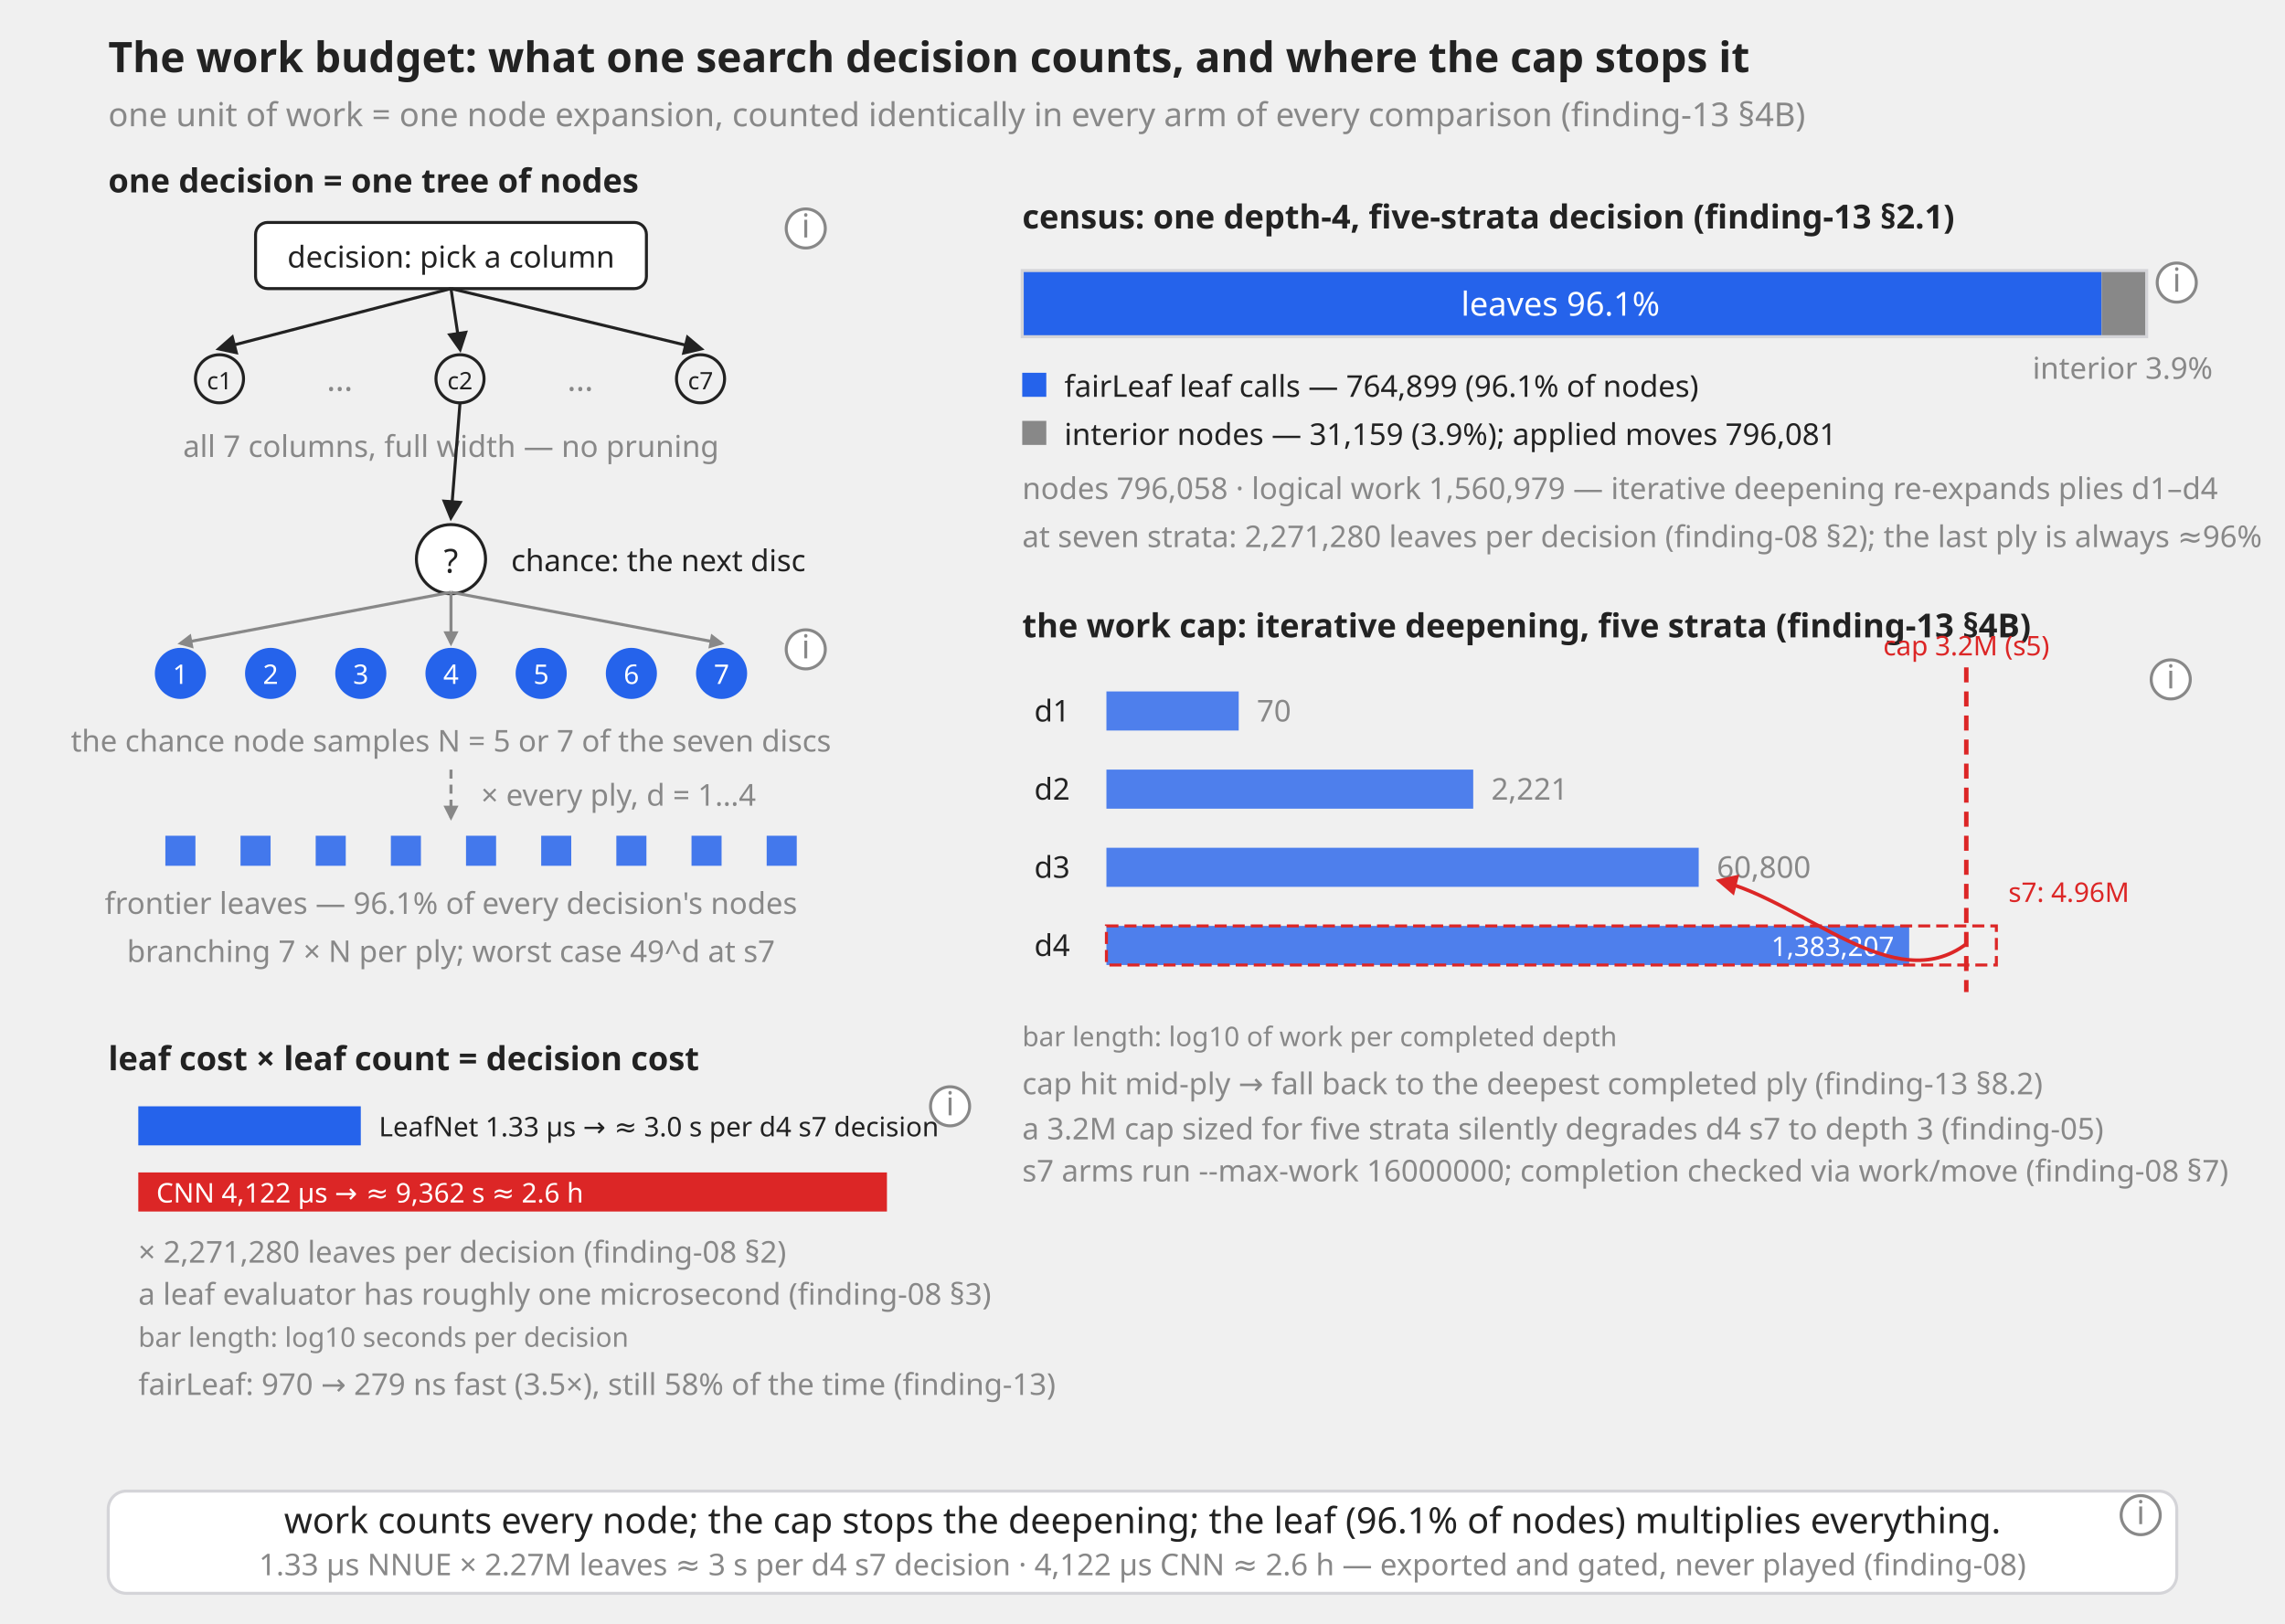
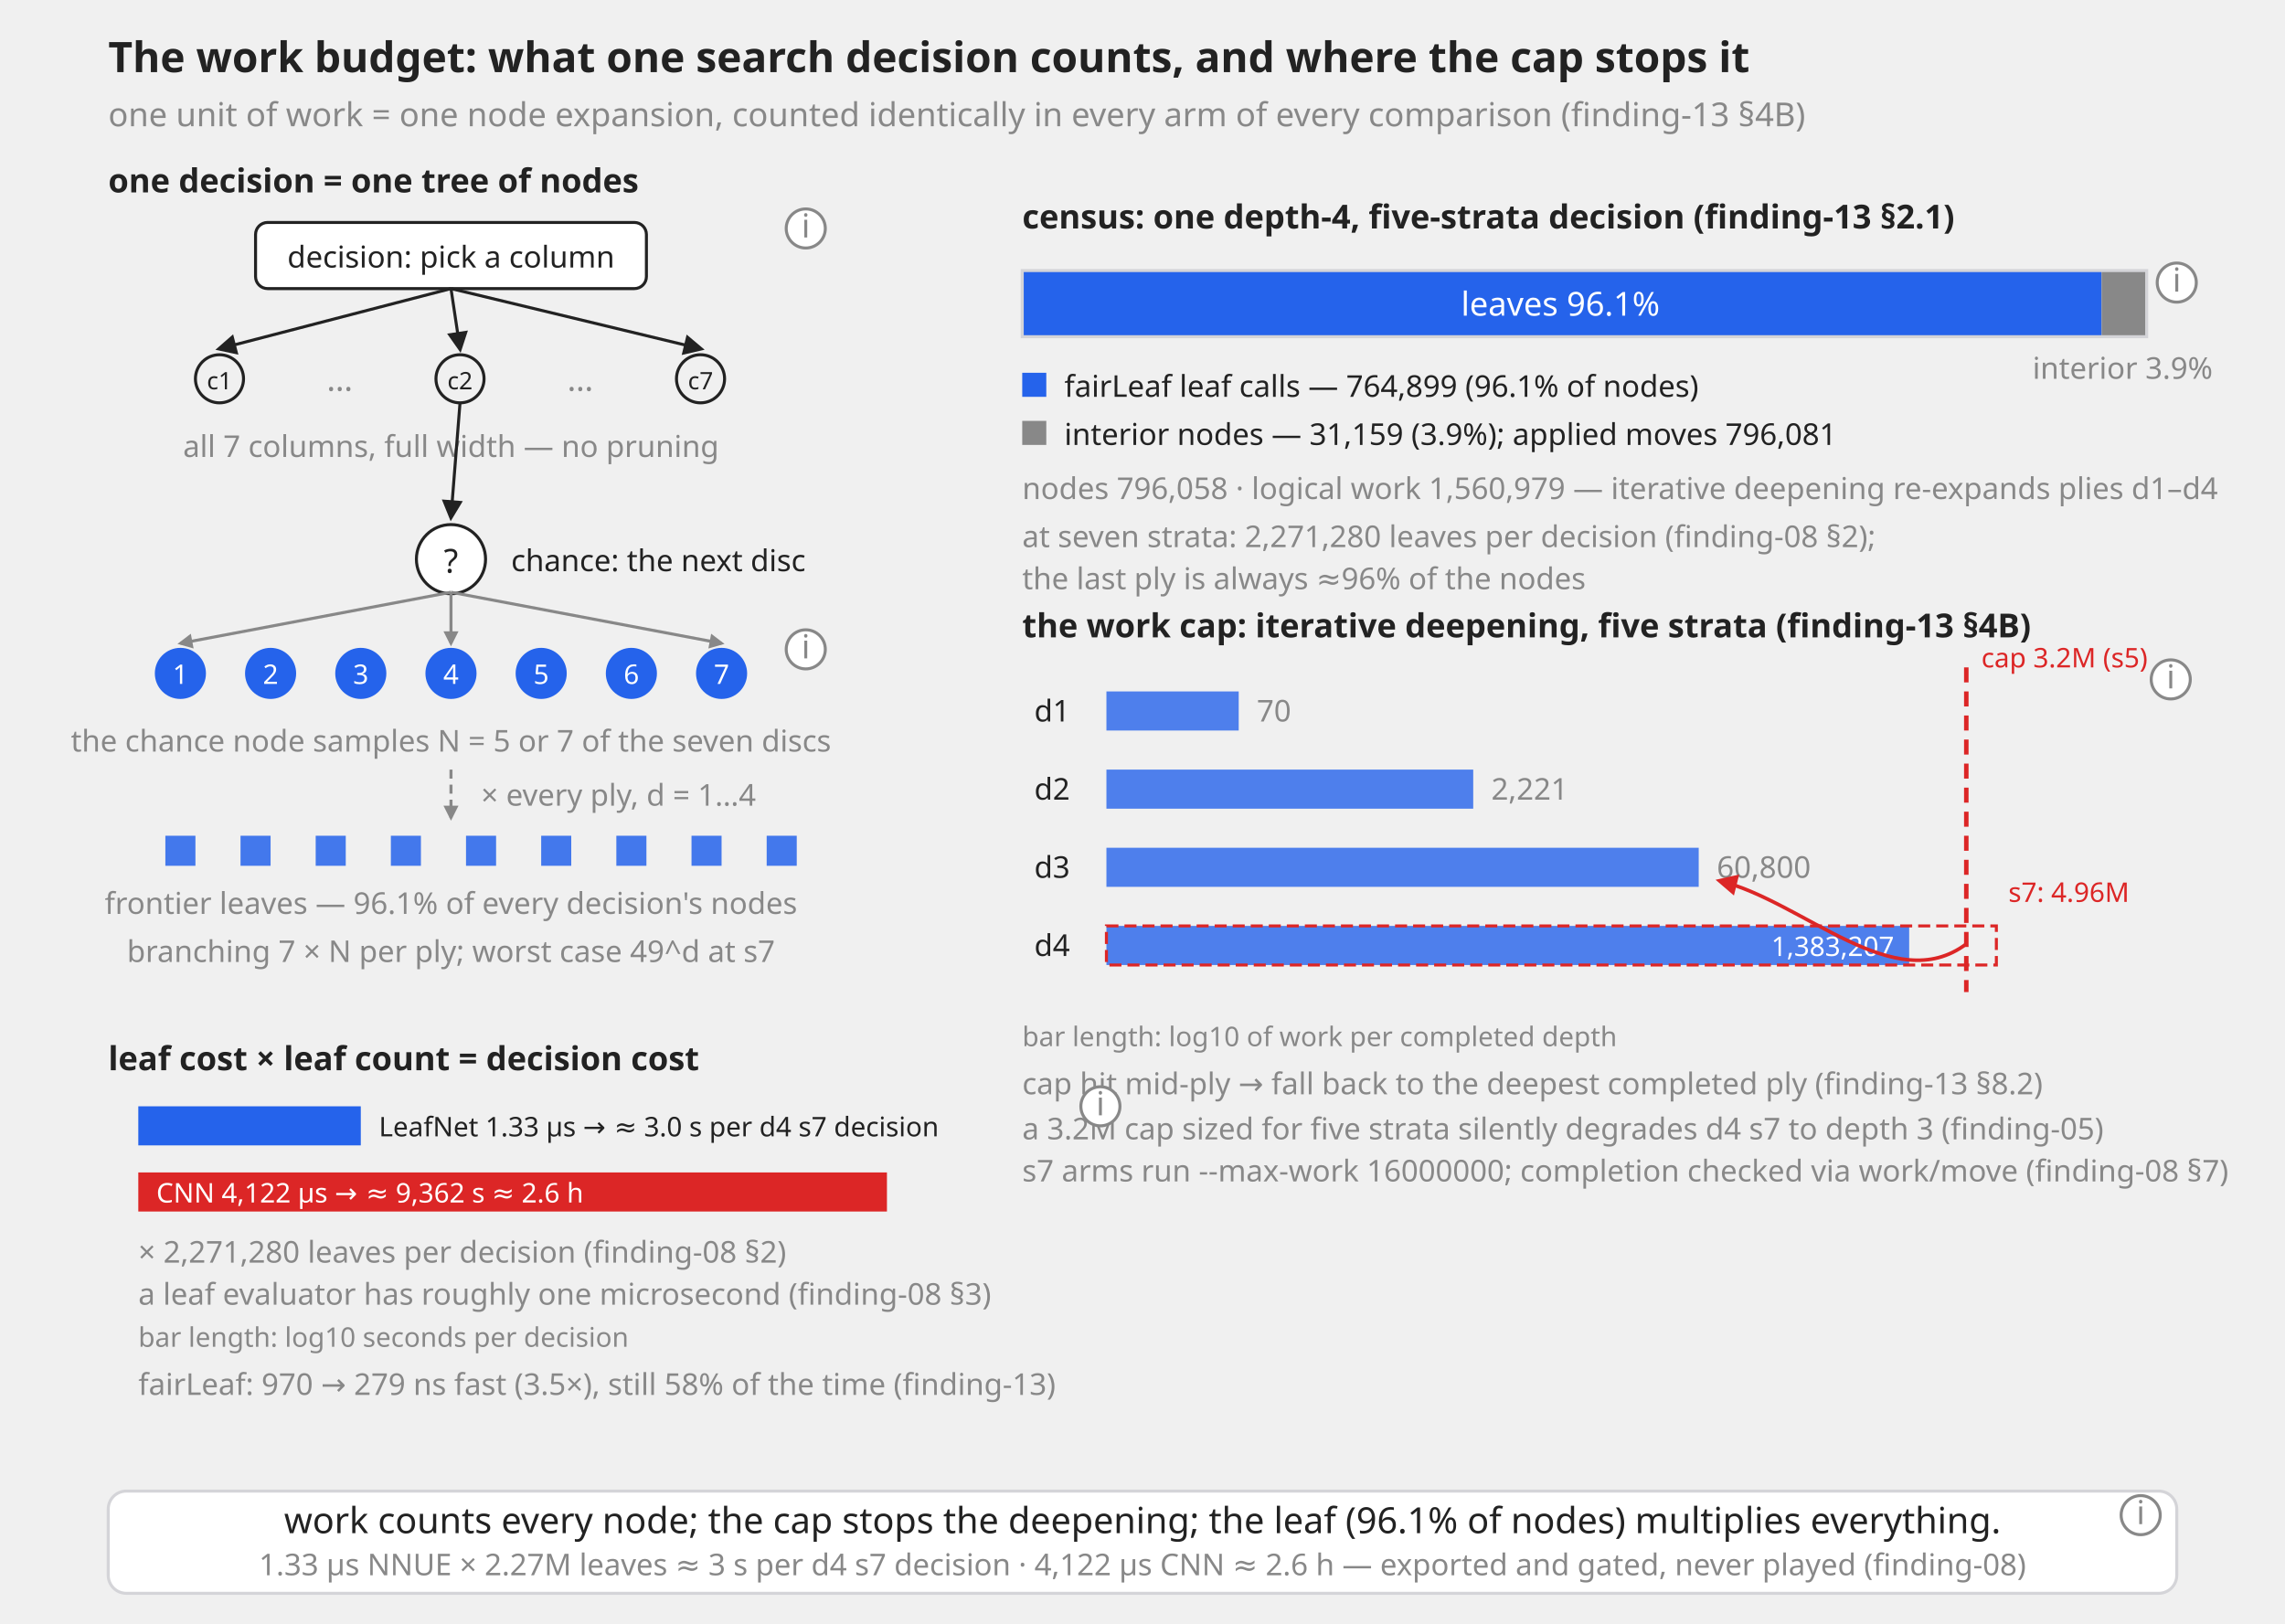
<svg xmlns="http://www.w3.org/2000/svg" viewBox="0 0 760 540" width="100%" role="img" aria-labelledby="fig-diagram-work-budget-title fig-diagram-work-budget-desc" class="research-fig-svg" font-family="ui-sans-serif, system-ui, sans-serif">
  <style>
.research-fig-svg text { fill: var(--fig-fg, #222); }
.research-fig-svg .fig-title { font-size: 14px; font-weight: 600; }
.research-fig-svg .fig-sub { font-size: 11px; fill: var(--fig-muted, #888); }
.research-fig-svg .fig-note { font-size: 10px; fill: var(--fig-muted, #888); }
.research-fig-svg .fig-tiny { font-size: 9px; fill: var(--fig-muted, #888); }
.research-fig-svg .fig-grid { stroke: var(--fig-grid, #d4d4d8); stroke-width: 1; fill: none; }
.research-fig-svg .fig-accent-text { fill: var(--fig-accent, #2563eb); }
.research-fig-svg .fig-danger-text { fill: var(--fig-danger, #dc2626); }
.research-fig-svg .fig-pt { cursor: pointer; outline: none; }
.research-fig-svg .fig-pop { display: none; pointer-events: none; }
.research-fig-svg .fig-pop rect { fill: var(--fig-pop-bg, #ffffff); stroke: var(--fig-pop-border, #d4d4d8); }
.research-fig-svg .fig-pop text { fill: var(--fig-fg, #222); }
.research-fig-svg .fig-pt:hover .fig-pop, .research-fig-svg .fig-pt:focus .fig-pop, .research-fig-svg .fig-pt:focus-within .fig-pop { display: block; }
.research-fig-svg .fig-pt:hover .fig-marker, .research-fig-svg .fig-pt:focus .fig-marker { stroke: var(--fig-fg, #222); stroke-width: 2; }
</style>
  <defs>
    <marker id="wb-arrF" viewBox="0 0 10 10" refX="8" refY="5" markerWidth="7" markerHeight="7" orient="auto-start-reverse">
      <path d="M0 0L10 5L0 10z" style="fill: var(--fig-fg, #222)" />
    </marker>
    <marker id="wb-arrD" viewBox="0 0 10 10" refX="8" refY="5" markerWidth="6" markerHeight="6" orient="auto-start-reverse">
      <path d="M0 0L10 5L0 10z" style="fill: var(--fig-danger, #dc2626)" />
    </marker>
    <marker id="wb-arrM" viewBox="0 0 10 10" refX="8" refY="5" markerWidth="5" markerHeight="5" orient="auto-start-reverse">
      <path d="M0 0L10 5L0 10z" style="fill: var(--fig-muted, #888)" />
    </marker>
  </defs>
  <text class="fig-title" x="36" y="24">The work budget: what one search decision counts, and where the cap stops it</text>
  <text class="fig-sub" x="36" y="42">one unit of work = one node expansion, counted identically in every arm of every comparison (finding-13 §4B)</text>
  <text x="36" y="64" font-size="11" font-weight="600">one decision = one tree of nodes</text>
  <rect x="85" y="74" width="130" height="22" rx="4" style="fill: var(--fig-pop-bg, #fff)" stroke="var(--fig-fg, #222)" stroke-width="1" />
  <text x="150" y="89" text-anchor="middle" font-size="10">decision: pick a column</text>
  <line x1="150" y1="96" x2="73" y2="116" stroke="var(--fig-fg, #222)" stroke-width="1" marker-end="url(#wb-arrF)" />
  <line x1="150" y1="96" x2="153" y2="116" stroke="var(--fig-fg, #222)" stroke-width="1" marker-end="url(#wb-arrF)" />
  <line x1="150" y1="96" x2="233" y2="116" stroke="var(--fig-fg, #222)" stroke-width="1" marker-end="url(#wb-arrF)" />
  <circle cx="73" cy="126" r="8" fill="none" stroke="var(--fig-fg, #222)" stroke-width="1" />
  <text x="73" y="129.5" text-anchor="middle" font-size="8">c1</text>
  <circle cx="153" cy="126" r="8" fill="none" stroke="var(--fig-fg, #222)" stroke-width="1" />
  <text x="153" y="129.5" text-anchor="middle" font-size="8">c2</text>
  <circle cx="233" cy="126" r="8" fill="none" stroke="var(--fig-fg, #222)" stroke-width="1" />
  <text x="233" y="129.5" text-anchor="middle" font-size="8">c7</text>
  <text x="113" y="130" text-anchor="middle" font-size="11" class="fig-sub">…</text>
  <text x="193" y="130" text-anchor="middle" font-size="11" class="fig-sub">…</text>
  <text x="150" y="152" text-anchor="middle" font-size="9" class="fig-note">all 7 columns, full width — no pruning</text>
  <line x1="153" y1="134" x2="150" y2="172" stroke="var(--fig-fg, #222)" stroke-width="1" marker-end="url(#wb-arrF)" />
  <circle cx="150" cy="186" r="11.5" style="fill: var(--fig-pop-bg, #fff)" stroke="var(--fig-fg, #222)" stroke-width="1" />
  <text x="150" y="190.5" text-anchor="middle" font-size="11">?</text>
  <text x="170" y="190" font-size="10">chance: the next disc</text>
  <line x1="150" y1="197" x2="60" y2="214" stroke="var(--fig-muted, #888)" stroke-width="1" marker-end="url(#wb-arrM)" />
  <line x1="150" y1="197" x2="150" y2="214" stroke="var(--fig-muted, #888)" stroke-width="1" marker-end="url(#wb-arrM)" />
  <line x1="150" y1="197" x2="240" y2="214" stroke="var(--fig-muted, #888)" stroke-width="1" marker-end="url(#wb-arrM)" />
  <circle cx="60" cy="224" r="8.5" style="fill: var(--fig-accent, #2563eb)" />
  <text x="60" y="227.5" text-anchor="middle" font-size="9" style="fill:#fff">1</text>
  <circle cx="90" cy="224" r="8.5" style="fill: var(--fig-accent, #2563eb)" />
  <text x="90" y="227.5" text-anchor="middle" font-size="9" style="fill:#fff">2</text>
  <circle cx="120" cy="224" r="8.5" style="fill: var(--fig-accent, #2563eb)" />
  <text x="120" y="227.5" text-anchor="middle" font-size="9" style="fill:#fff">3</text>
  <circle cx="150" cy="224" r="8.5" style="fill: var(--fig-accent, #2563eb)" />
  <text x="150" y="227.5" text-anchor="middle" font-size="9" style="fill:#fff">4</text>
  <circle cx="180" cy="224" r="8.5" style="fill: var(--fig-accent, #2563eb)" />
  <text x="180" y="227.5" text-anchor="middle" font-size="9" style="fill:#fff">5</text>
  <circle cx="210" cy="224" r="8.5" style="fill: var(--fig-accent, #2563eb)" />
  <text x="210" y="227.5" text-anchor="middle" font-size="9" style="fill:#fff">6</text>
  <circle cx="240" cy="224" r="8.5" style="fill: var(--fig-accent, #2563eb)" />
  <text x="240" y="227.5" text-anchor="middle" font-size="9" style="fill:#fff">7</text>
  <text x="150" y="250" text-anchor="middle" font-size="9" class="fig-note">the chance node samples N = 5 or 7 of the seven discs</text>
  <line x1="150" y1="256" x2="150" y2="272" stroke="var(--fig-muted, #888)" stroke-width="1" stroke-dasharray="3 2" marker-end="url(#wb-arrM)" />
  <text x="160" y="268" font-size="9" class="fig-note">× every ply, d = 1…4</text>
  <rect x="55" y="278" width="10" height="10" style="fill: var(--fig-accent, #2563eb); opacity: 0.85" />
  <rect x="80" y="278" width="10" height="10" style="fill: var(--fig-accent, #2563eb); opacity: 0.85" />
  <rect x="105" y="278" width="10" height="10" style="fill: var(--fig-accent, #2563eb); opacity: 0.85" />
  <rect x="130" y="278" width="10" height="10" style="fill: var(--fig-accent, #2563eb); opacity: 0.85" />
  <rect x="155" y="278" width="10" height="10" style="fill: var(--fig-accent, #2563eb); opacity: 0.85" />
  <rect x="180" y="278" width="10" height="10" style="fill: var(--fig-accent, #2563eb); opacity: 0.85" />
  <rect x="205" y="278" width="10" height="10" style="fill: var(--fig-accent, #2563eb); opacity: 0.85" />
  <rect x="230" y="278" width="10" height="10" style="fill: var(--fig-accent, #2563eb); opacity: 0.85" />
  <rect x="255" y="278" width="10" height="10" style="fill: var(--fig-accent, #2563eb); opacity: 0.85" />
  <text x="150" y="304" text-anchor="middle" font-size="9" class="fig-note">frontier leaves — 96.1% of every decision's nodes</text>
  <text x="150" y="320" text-anchor="middle" font-size="9" class="fig-note">branching 7 × N per ply; worst case 49^d at s7</text>
  <text x="340" y="76" font-size="11" font-weight="600">census: one depth-4, five-strata decision (finding-13 §2.1)</text>
  <rect x="340" y="90" width="359" height="22" style="fill: var(--fig-accent, #2563eb)" />
  <rect x="699" y="90" width="15" height="22" style="fill: var(--fig-muted, #888)" />
  <rect x="340" y="90" width="374" height="22" fill="none" stroke="var(--fig-grid, #d4d4d8)" />
  <text x="519" y="105" text-anchor="middle" font-size="11" style="fill:#fff">leaves 96.1%</text>
  <text x="706" y="126" text-anchor="middle" font-size="9" class="fig-note">interior 3.9%</text>
  <rect x="340" y="124" width="8" height="8" style="fill: var(--fig-accent, #2563eb)" />
  <text x="354" y="132" font-size="10">fairLeaf leaf calls — 764,899 (96.1% of nodes)</text>
  <rect x="340" y="140" width="8" height="8" style="fill: var(--fig-muted, #888)" />
  <text x="354" y="148" font-size="10">interior nodes — 31,159 (3.9%); applied moves 796,081</text>
  <text x="340" y="166" class="fig-note">nodes 796,058 · logical work 1,560,979 — iterative deepening re-expands plies d1–d4</text>
-   <text x="340" y="182" class="fig-note">at seven strata: 2,271,280 leaves per decision (finding-08 §2); the last ply is always ≈96%</text>
+   <text x="340" y="182" class="fig-note">at seven strata: 2,271,280 leaves per decision (finding-08 §2);</text>
+   <text x="340" y="196" class="fig-note">the last ply is always ≈96% of the nodes</text>
  <text x="340" y="212" font-size="11" font-weight="600">the work cap: iterative deepening, five strata (finding-13 §4B)</text>
  <text x="344" y="240" font-size="10">d1</text>
  <rect x="368" y="230" width="44" height="13" style="fill: var(--fig-accent, #2563eb); opacity: 0.8" />
  <text x="418" y="240" font-size="9" class="fig-note">70</text>
  <text x="344" y="266" font-size="10">d2</text>
  <rect x="368" y="256" width="122" height="13" style="fill: var(--fig-accent, #2563eb); opacity: 0.8" />
  <text x="496" y="266" font-size="9" class="fig-note">2,221</text>
  <text x="344" y="292" font-size="10">d3</text>
  <rect x="368" y="282" width="197" height="13" style="fill: var(--fig-accent, #2563eb); opacity: 0.8" />
  <text x="571" y="292" font-size="9" class="fig-note">60,800</text>
  <text x="344" y="318" font-size="10">d4</text>
  <rect x="368" y="308" width="267" height="13" style="fill: var(--fig-accent, #2563eb); opacity: 0.8" />
  <text x="630" y="318" text-anchor="end" font-size="9" style="fill:#fff">1,383,207</text>
  <rect x="368" y="308" width="296" height="13" fill="none" stroke="var(--fig-danger, #dc2626)" stroke-width="1" stroke-dasharray="4 2" />
  <text x="668" y="300" font-size="9" class="fig-danger-text">s7: 4.96M</text>
  <line x1="654" y1="222" x2="654" y2="330" stroke="var(--fig-danger, #dc2626)" stroke-width="1.5" stroke-dasharray="5 3" />
-   <text x="654" y="218" text-anchor="middle" font-size="9" class="fig-danger-text">cap 3.2M (s5)</text>
+   <text x="659" y="222" text-anchor="start" font-size="9" class="fig-danger-text">cap 3.2M (s5)</text>
  <path d="M 654 314 C 630 332 600 300 572 293" stroke="var(--fig-danger, #dc2626)" stroke-width="1.2" fill="none" marker-end="url(#wb-arrD)" />
  <text x="340" y="348" class="fig-tiny">bar length: log10 of work per completed depth</text>
  <text x="340" y="364" class="fig-note">cap hit mid-ply → fall back to the deepest completed ply (finding-13 §8.2)</text>
  <text x="340" y="379" class="fig-note">a 3.2M cap sized for five strata silently degrades d4 s7 to depth 3 (finding-05)</text>
  <text x="340" y="393" class="fig-note">s7 arms run --max-work 16000000; completion checked via work/move (finding-08 §7)</text>
  <text x="36" y="356" font-size="11" font-weight="600">leaf cost × leaf count = decision cost</text>
  <rect x="46" y="368" width="74" height="13" style="fill: var(--fig-accent, #2563eb)" />
  <text x="126" y="378" font-size="9">LeafNet 1.33 µs → ≈ 3.0 s per d4 s7 decision</text>
  <rect x="46" y="390" width="249" height="13" style="fill: var(--fig-danger, #dc2626)" />
  <text x="52" y="400" font-size="9" style="fill:#fff">CNN 4,122 µs → ≈ 9,362 s ≈ 2.6 h</text>
  <text x="46" y="420" class="fig-note">× 2,271,280 leaves per decision (finding-08 §2)</text>
  <text x="46" y="434" class="fig-note">a leaf evaluator has roughly one microsecond (finding-08 §3)</text>
  <text x="46" y="448" class="fig-tiny">bar length: log10 seconds per decision</text>
  <text x="46" y="464" class="fig-note">fairLeaf: 970 → 279 ns fast (3.5×), still 58% of the time (finding-13)</text>
  <rect x="36" y="496" width="688" height="34" rx="6" style="fill: var(--fig-pop-bg, #fff)" stroke="var(--fig-grid, #d4d4d8)" />
  <text x="380" y="510" text-anchor="middle" font-size="12">work counts every node; the cap stops the deepening; the leaf (96.1% of nodes) multiplies everything.</text>
  <text class="fig-note" x="380" y="524" text-anchor="middle">1.33 µs NNUE × 2.27M leaves ≈ 3 s per d4 s7 decision · 4,122 µs CNN ≈ 2.6 h — exported and gated, never played (finding-08)</text>
  <g class="fig-pt" tabindex="0">
    <rect x="55" y="70" width="210" height="85" fill="transparent" />
    <circle class="fig-marker" cx="268" cy="76" r="6.5" style="fill: var(--fig-pop-bg, #fff)" stroke="var(--fig-muted, #888)" />
    <text x="268" y="79" text-anchor="middle" font-size="9" class="fig-sub">i</text>
    <g class="fig-pop">
      <rect x="36" y="60" width="440" height="76" rx="4" />
      <text x="44" y="75" font-size="11" font-weight="600">Work is the fixed-cost currency every comparison is denominated in:</text>
      <text x="44" y="90" font-size="11">one unit per node expansion, counted identically in both arms. One d4</text>
      <text x="44" y="105" font-size="11">s5 decision expands 796,058 nodes but counts 1,560,979 work — iterative</text>
      <text x="44" y="120" font-size="11">deepening re-expands plies 1–4, and the shallow passes are cheap.</text>
      <text x="44" y="135" font-size="11">Same column with less work = a different algorithm (finding-13 §4B).</text>
    </g>
  </g>
  <g class="fig-pt" tabindex="0">
    <rect x="52" y="210" width="200" height="28" fill="transparent" />
    <circle class="fig-marker" cx="268" cy="216" r="6.5" style="fill: var(--fig-pop-bg, #fff)" stroke="var(--fig-muted, #888)" />
    <text x="268" y="219" text-anchor="middle" font-size="9" class="fig-sub">i</text>
    <g class="fig-pop">
      <rect x="36" y="60" width="460" height="76" rx="4" />
      <text x="44" y="75" font-size="11" font-weight="600">Each column's chance node samples N of the 7 possible next discs</text>
      <text x="44" y="90" font-size="11">(N = 5, or N = 7 for the exact uniform). Branching per ply is</text>
      <text x="44" y="105" font-size="11">7 columns × N strata — worst case 49^d nodes at seven strata:</text>
      <text x="44" y="120" font-size="11">582,727,796 at d5 s7. Measured work is 10.4× lower (55.8M): the</text>
      <text x="44" y="135" font-size="11">deeper the tree, the more of it is transpositions (finding-13 §6).</text>
    </g>
  </g>
  <g class="fig-pt" tabindex="0">
    <rect x="338" y="88" width="378" height="26" fill="transparent" />
    <circle class="fig-marker" cx="724" cy="94" r="6.5" style="fill: var(--fig-pop-bg, #fff)" stroke="var(--fig-muted, #888)" />
    <text x="724" y="97" text-anchor="middle" font-size="9" class="fig-sub">i</text>
    <g class="fig-pop">
      <rect x="280" y="120" width="460" height="90" rx="4" />
      <text x="288" y="135" font-size="11" font-weight="600">The last ply is always ≈96% of the nodes, so the leaf fraction does</text>
      <text x="288" y="150" font-size="11">not fall as the tree grows (finding-13 §5). fairLeaf was 79.1% of</text>
      <text x="288" y="165" font-size="11">attributed decision time; after a 3.5× leaf speedup it is still 58%,</text>
      <text x="288" y="180" font-size="11">and Amdahl's bound with an infinitely fast leaf is ≈5× (§2.3). The</text>
      <text x="288" y="195" font-size="11">transposition table — 5.8× faster per op — touches 3.9% of nodes,</text>
      <text x="288" y="208" font-size="11">which is 0.6% of a decision: the profile, not the brief, picks the lead.</text>
    </g>
  </g>
  <g class="fig-pt" tabindex="0">
    <rect x="600" y="222" width="110" height="110" fill="transparent" />
    <circle class="fig-marker" cx="722" cy="226" r="6.5" style="fill: var(--fig-pop-bg, #fff)" stroke="var(--fig-muted, #888)" />
    <text x="722" y="229" text-anchor="middle" font-size="9" class="fig-sub">i</text>
    <g class="fig-pop">
      <rect x="280" y="336" width="460" height="90" rx="4" />
      <text x="288" y="351" font-size="11" font-weight="600">--max-work is a declared budget over counted work. Exhausted mid-ply,</text>
      <text x="288" y="366" font-size="11">the decision falls back to the deepest completed ply — consistent, not</text>
      <text x="288" y="381" font-size="11">partial (finding-13 §8.2). A 3.2M cap sized for five strata silently</text>
      <text x="288" y="396" font-size="11">degraded d4 s7 to depth 3 and produced a wrong conclusion (finding-05);</text>
      <text x="288" y="411" font-size="11">finding-08's s7 arms run 16M and verify completion by work/move</text>
      <text x="288" y="424" font-size="11">= 4,956,614. The dashed bar: s7's d4 requirement crosses the s5 cap.</text>
    </g>
  </g>
  <g class="fig-pt" tabindex="0">
-     <rect x="40" y="362" width="270" height="48" fill="transparent" />
-     <circle class="fig-marker" cx="316" cy="368" r="6.5" style="fill: var(--fig-pop-bg, #fff)" stroke="var(--fig-muted, #888)" />
-     <text x="316" y="371" text-anchor="middle" font-size="9" class="fig-sub">i</text>
+     <rect x="40" y="362" width="330" height="48" fill="transparent" />
+     <circle class="fig-marker" cx="366" cy="368" r="6.5" style="fill: var(--fig-pop-bg, #fff)" stroke="var(--fig-muted, #888)" />
+     <text x="366" y="371" text-anchor="middle" font-size="9" class="fig-sub">i</text>
    <g class="fig-pop">
      <rect x="36" y="240" width="470" height="90" rx="4" />
      <text x="44" y="255" font-size="11" font-weight="600">finding-08 §2 measured the leaves per depth-4 decision: 615,090 at</text>
      <text x="44" y="270" font-size="11">five strata, 2,271,280 at seven. Multiply by leaf cost: LeafNet</text>
      <text x="44" y="285" font-size="11">(572,367 params, 1.33 µs/state) ≈ 3.0 s per d4 s7 decision; the</text>
      <text x="44" y="300" font-size="11">3,006,543-param CNN teacher at 4,122 µs/state ≈ 9,362 s ≈ 2.6 h —</text>
      <text x="44" y="315" font-size="11">exported and parity-gated, but it never played a move (§11). That is</text>
      <text x="44" y="328" font-size="11">why the deployed student is NNUE-shaped: the budget is ≈1 µs.</text>
    </g>
  </g>
  <g class="fig-pt" tabindex="0">
    <rect x="36" y="496" width="688" height="34" fill="transparent" />
    <circle class="fig-marker" cx="712" cy="504" r="6.5" style="fill: var(--fig-pop-bg, #fff)" stroke="var(--fig-muted, #888)" />
    <text x="712" y="507" text-anchor="middle" font-size="9" class="fig-sub">i</text>
    <g class="fig-pop">
      <rect x="160" y="406" width="480" height="76" rx="4" />
      <text x="168" y="421" font-size="11" font-weight="600">Census, caps, worst case: finding-13 §2.1, §4B, §6, §8. Leaves per</text>
      <text x="168" y="436" font-size="11">decision and LeafNet/CNN costs: finding-08 §2–3. Silent degradation:</text>
      <text x="168" y="451" font-size="11">finding-05, via finding-13 §8. Timing ratios are same-process interleaved</text>
      <text x="168" y="466" font-size="11">A/B on a contended host; absolute ns inflate ≈3× at load 50 (§1), and</text>
      <text x="168" y="481" font-size="11">the 3 s / 2.6 h figures are the cited counts × the cited per-state costs.</text>
    </g>
  </g>
</svg>
